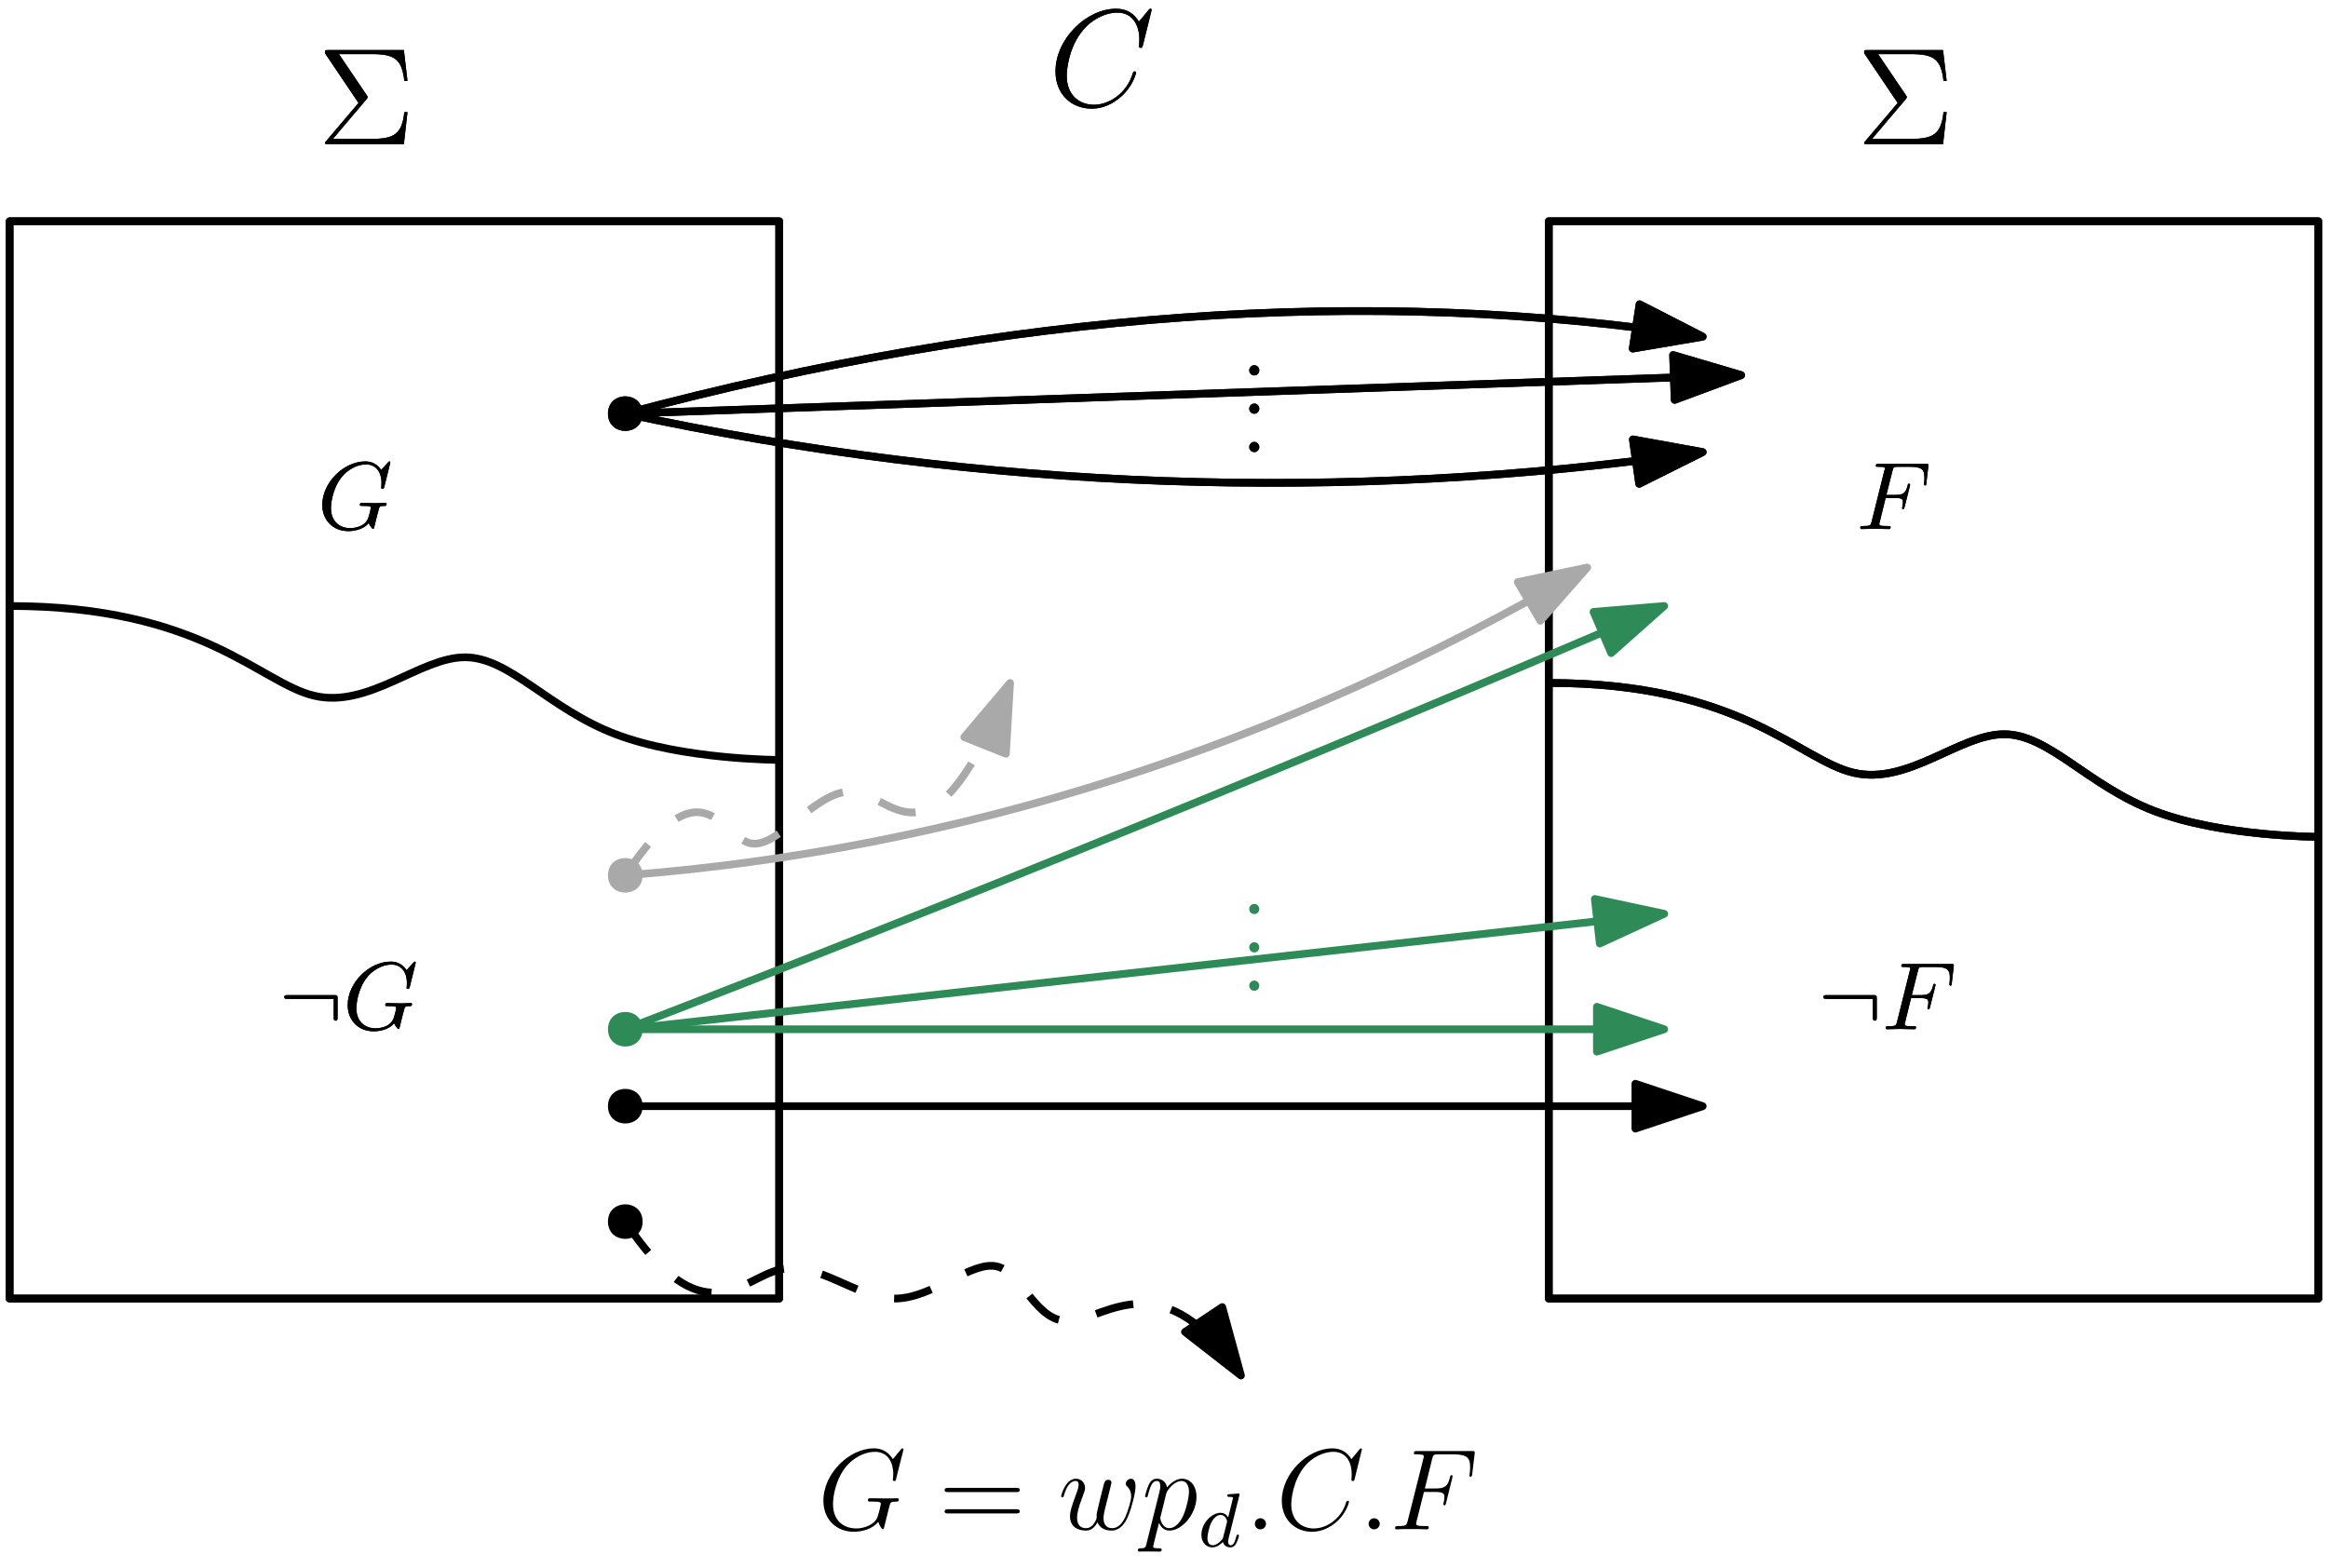
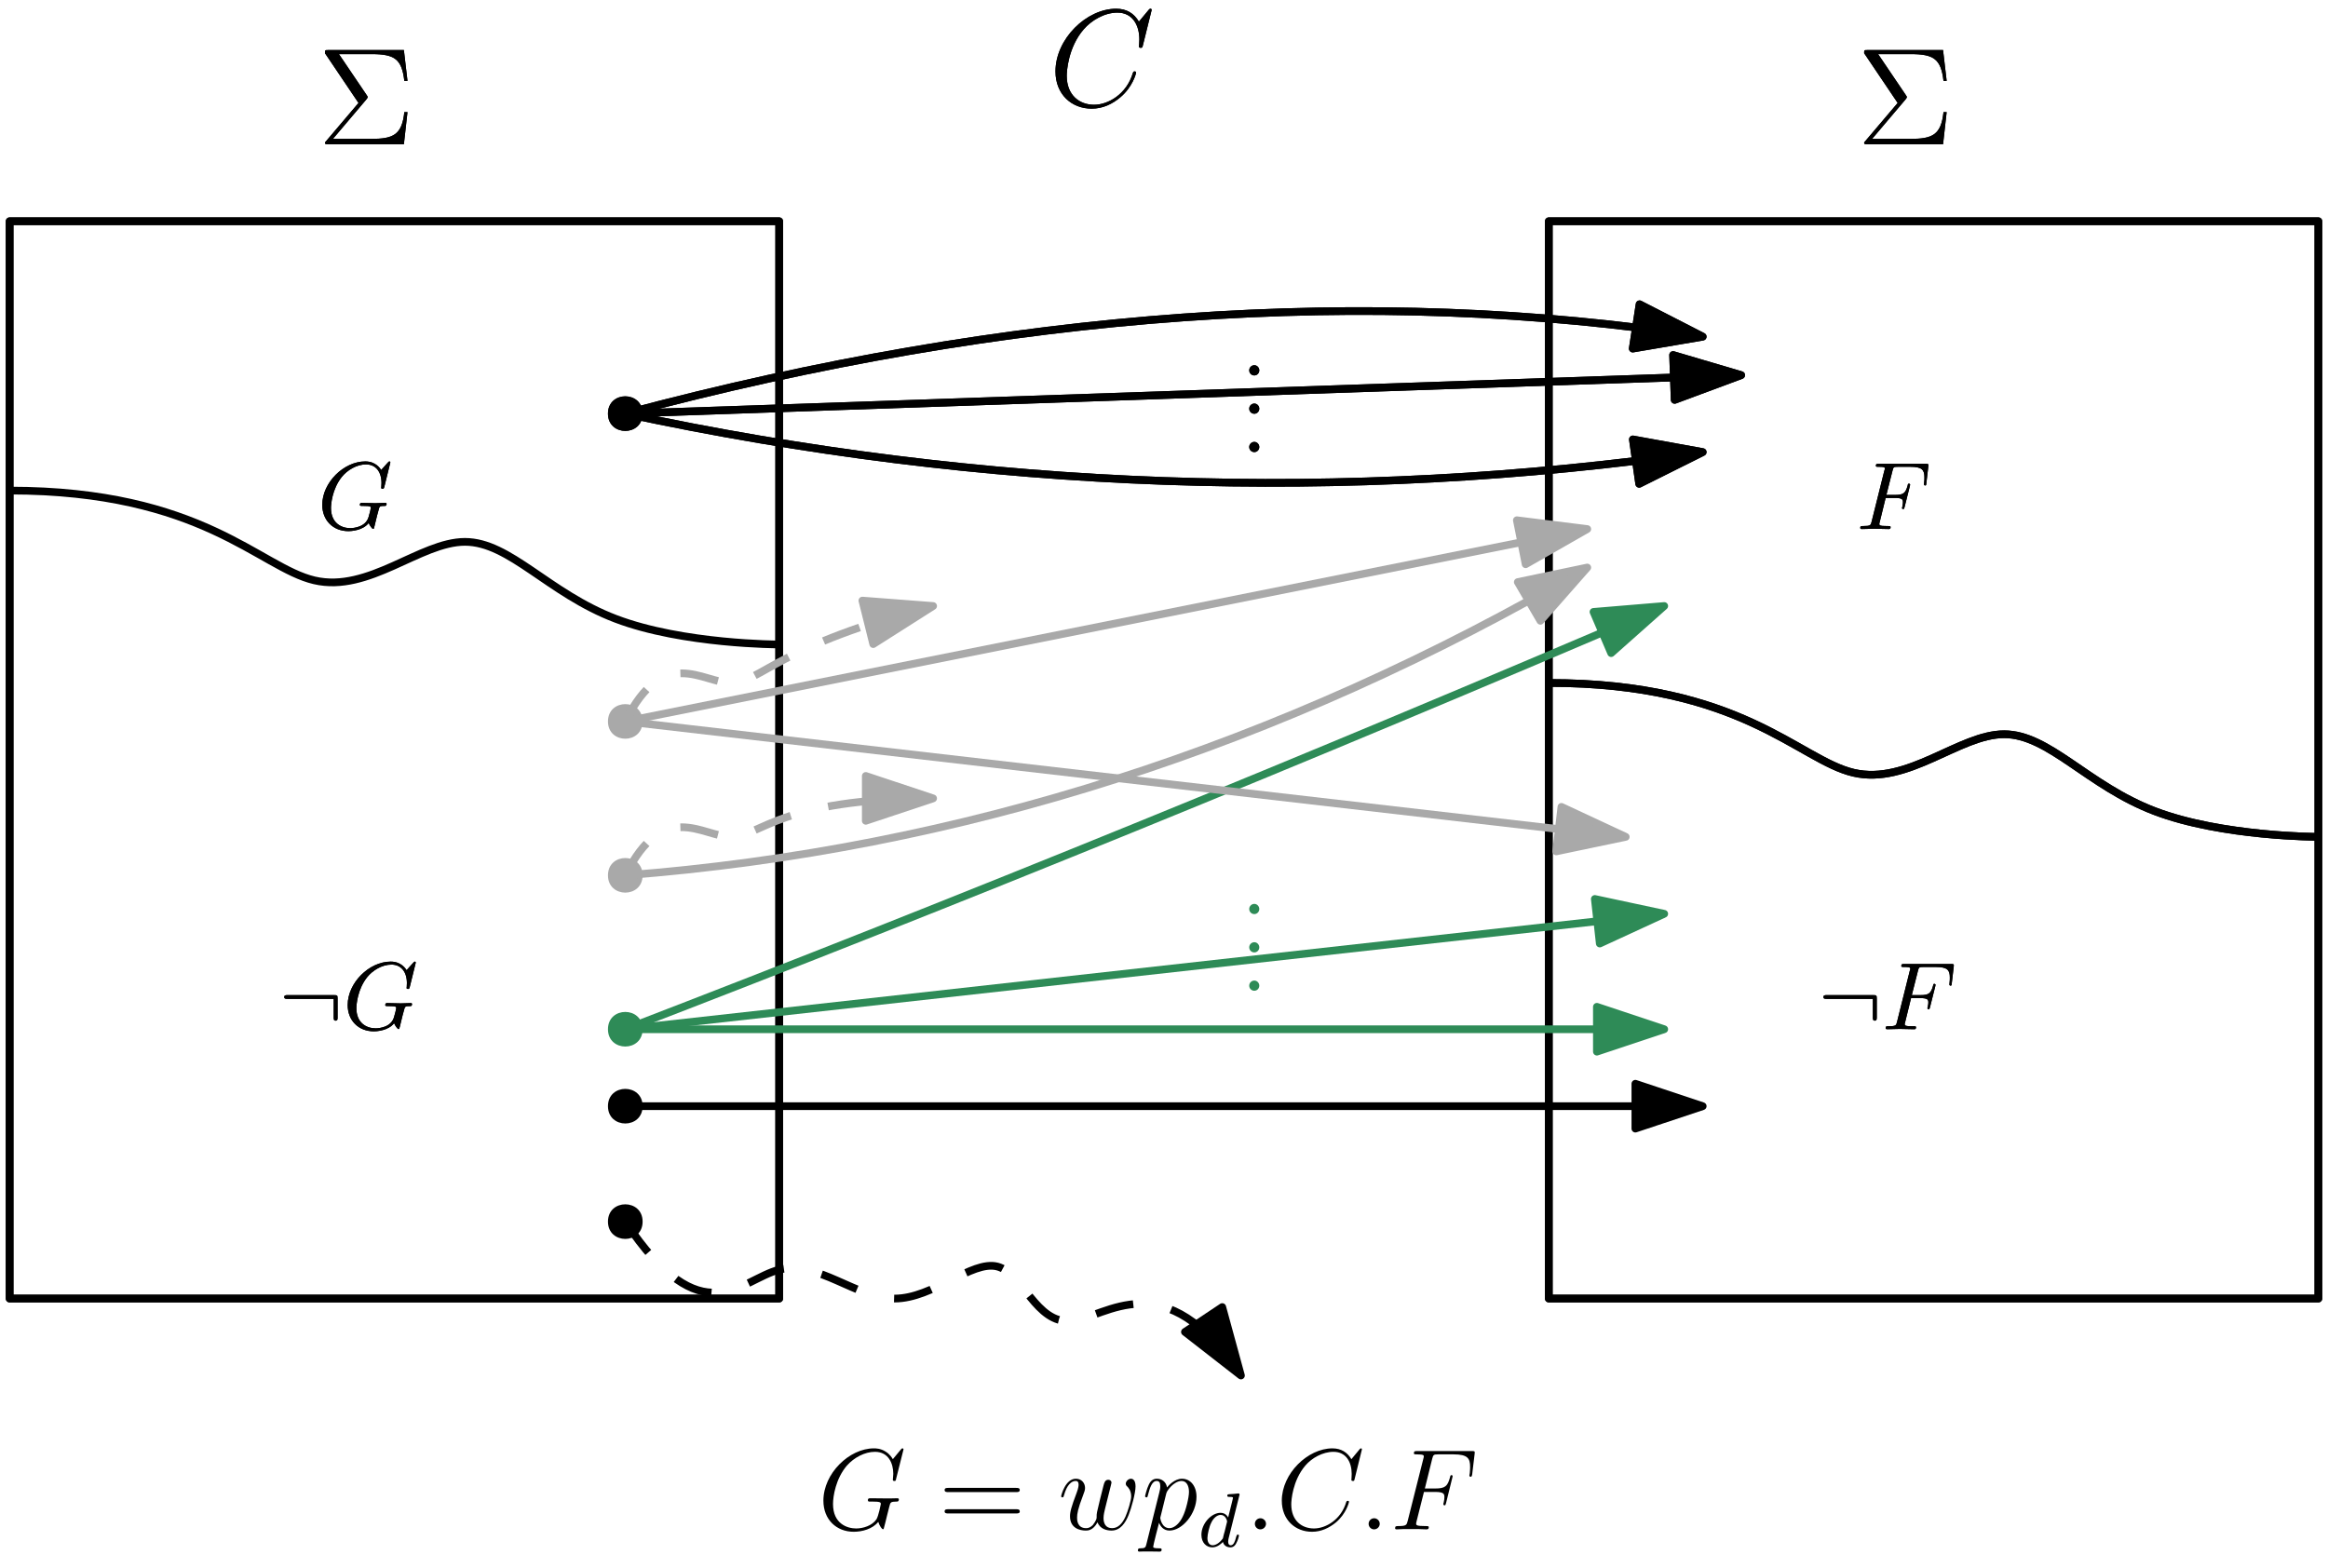
<svg xmlns="http://www.w3.org/2000/svg" xmlns:xlink="http://www.w3.org/1999/xlink" width="242pt" height="163pt" viewBox="0 0 242 163" version="1.1">
  <defs>
    <g>
      <symbol overflow="visible" id="glyph0-0">
        <path style="stroke:none;" d="" />
      </symbol>
      <symbol overflow="visible" id="glyph0-1">
        <path style="stroke:none;" d="M 5.078 -4.656 C 5.188 -4.812 5.219 -4.828 5.219 -4.906 C 5.219 -4.938 5.219 -4.969 5.141 -5.078 L 2.234 -9.375 L 5.625 -9.375 C 8.031 -9.375 8.766 -8.859 9.031 -6.594 L 9.359 -6.594 L 8.984 -9.797 L 1.141 -9.797 C 0.781 -9.797 0.781 -9.797 0.781 -9.469 L 4.266 -4.297 L 0.938 -0.375 C 0.812 -0.25 0.781 -0.203 0.781 -0.141 C 0.781 0 0.906 0 1.141 0 L 8.984 0 L 9.359 -3.344 L 9.031 -3.344 C 8.781 -0.969 7.875 -0.562 5.578 -0.562 L 1.609 -0.562 Z M 5.078 -4.656 " />
      </symbol>
      <symbol overflow="visible" id="glyph1-0">
        <path style="stroke:none;" d="" />
      </symbol>
      <symbol overflow="visible" id="glyph1-1">
        <path style="stroke:none;" d="M 7.578 -6.922 C 7.578 -6.953 7.562 -7.031 7.469 -7.031 C 7.438 -7.031 7.422 -7.016 7.312 -6.906 L 6.625 -6.141 C 6.531 -6.281 6.078 -7.031 4.969 -7.031 C 2.734 -7.031 0.5 -4.828 0.5 -2.516 C 0.5 -0.922 1.609 0.219 3.219 0.219 C 3.656 0.219 4.109 0.125 4.469 -0.016 C 4.969 -0.219 5.156 -0.422 5.328 -0.625 C 5.422 -0.375 5.688 -0.016 5.781 -0.016 C 5.828 -0.016 5.859 -0.047 5.859 -0.047 C 5.875 -0.062 5.969 -0.453 6.016 -0.656 L 6.203 -1.422 C 6.25 -1.594 6.297 -1.766 6.344 -1.938 C 6.453 -2.375 6.453 -2.406 7.031 -2.406 C 7.078 -2.406 7.188 -2.422 7.188 -2.609 C 7.188 -2.688 7.141 -2.719 7.062 -2.719 C 6.828 -2.719 6.234 -2.688 6.016 -2.688 C 5.703 -2.688 4.922 -2.719 4.609 -2.719 C 4.531 -2.719 4.406 -2.719 4.406 -2.516 C 4.406 -2.406 4.484 -2.406 4.703 -2.406 C 4.719 -2.406 5 -2.406 5.234 -2.391 C 5.5 -2.359 5.547 -2.328 5.547 -2.203 C 5.547 -2.109 5.438 -1.672 5.328 -1.297 C 5.047 -0.203 3.766 -0.094 3.406 -0.094 C 2.453 -0.094 1.406 -0.656 1.406 -2.188 C 1.406 -2.5 1.5 -4.141 2.547 -5.438 C 3.094 -6.109 4.062 -6.719 5.047 -6.719 C 6.062 -6.719 6.656 -5.953 6.656 -4.797 C 6.656 -4.391 6.625 -4.391 6.625 -4.281 C 6.625 -4.188 6.734 -4.188 6.766 -4.188 C 6.891 -4.188 6.891 -4.203 6.953 -4.391 Z M 7.578 -6.922 " />
      </symbol>
      <symbol overflow="visible" id="glyph1-2">
        <path style="stroke:none;" d="M 3.016 -3.234 L 3.984 -3.234 C 4.734 -3.234 4.812 -3.078 4.812 -2.797 C 4.812 -2.719 4.812 -2.609 4.75 -2.297 C 4.719 -2.25 4.719 -2.219 4.719 -2.188 C 4.719 -2.109 4.781 -2.078 4.828 -2.078 C 4.938 -2.078 4.938 -2.109 4.984 -2.281 L 5.531 -4.453 C 5.562 -4.562 5.562 -4.578 5.562 -4.609 C 5.562 -4.625 5.547 -4.719 5.438 -4.719 C 5.344 -4.719 5.328 -4.672 5.297 -4.5 C 5.078 -3.734 4.859 -3.547 4 -3.547 L 3.094 -3.547 L 3.734 -6.078 C 3.828 -6.438 3.844 -6.469 4.281 -6.469 L 5.594 -6.469 C 6.812 -6.469 7.047 -6.141 7.047 -5.375 C 7.047 -5.141 7.047 -5.109 7.016 -4.828 C 7 -4.703 7 -4.688 7 -4.656 C 7 -4.609 7.031 -4.531 7.125 -4.531 C 7.234 -4.531 7.234 -4.594 7.25 -4.781 L 7.453 -6.516 C 7.484 -6.781 7.438 -6.781 7.188 -6.781 L 2.297 -6.781 C 2.109 -6.781 2 -6.781 2 -6.578 C 2 -6.469 2.094 -6.469 2.281 -6.469 C 2.656 -6.469 2.938 -6.469 2.938 -6.297 C 2.938 -6.25 2.938 -6.234 2.875 -6.047 L 1.562 -0.781 C 1.469 -0.391 1.453 -0.312 0.656 -0.312 C 0.484 -0.312 0.375 -0.312 0.375 -0.125 C 0.375 0 0.5 0 0.531 0 C 0.812 0 1.562 -0.031 1.844 -0.031 C 2.172 -0.031 3 0 3.328 0 C 3.422 0 3.531 0 3.531 -0.188 C 3.531 -0.266 3.484 -0.297 3.484 -0.297 C 3.453 -0.312 3.422 -0.312 3.203 -0.312 C 2.984 -0.312 2.938 -0.312 2.688 -0.328 C 2.391 -0.359 2.359 -0.406 2.359 -0.531 C 2.359 -0.547 2.359 -0.609 2.406 -0.75 Z M 3.016 -3.234 " />
      </symbol>
      <symbol overflow="visible" id="glyph2-0">
        <path style="stroke:none;" d="" />
      </symbol>
      <symbol overflow="visible" id="glyph2-1">
        <path style="stroke:none;" d="M 6.094 -3.188 C 6.094 -3.516 6.062 -3.547 5.734 -3.547 L 0.891 -3.547 C 0.734 -3.547 0.547 -3.547 0.547 -3.344 C 0.547 -3.156 0.734 -3.156 0.891 -3.156 L 5.688 -3.156 L 5.688 -1.25 C 5.688 -1.062 5.688 -0.891 5.891 -0.891 C 6.094 -0.891 6.094 -1.062 6.094 -1.25 Z M 6.094 -3.188 " />
      </symbol>
      <symbol overflow="visible" id="glyph3-0">
        <path style="stroke:none;" d="" />
      </symbol>
      <symbol overflow="visible" id="glyph3-1">
        <path style="stroke:none;" d="M 7.578 -6.922 C 7.578 -6.953 7.562 -7.031 7.469 -7.031 C 7.438 -7.031 7.422 -7.016 7.312 -6.906 L 6.625 -6.141 C 6.531 -6.281 6.078 -7.031 4.969 -7.031 C 2.734 -7.031 0.5 -4.828 0.5 -2.516 C 0.5 -0.922 1.609 0.219 3.219 0.219 C 3.656 0.219 4.109 0.125 4.469 -0.016 C 4.969 -0.219 5.156 -0.422 5.328 -0.625 C 5.422 -0.375 5.688 -0.016 5.781 -0.016 C 5.828 -0.016 5.859 -0.047 5.859 -0.047 C 5.875 -0.062 5.969 -0.453 6.016 -0.656 L 6.203 -1.422 C 6.25 -1.594 6.297 -1.766 6.344 -1.938 C 6.453 -2.375 6.453 -2.406 7.031 -2.406 C 7.078 -2.406 7.188 -2.422 7.188 -2.609 C 7.188 -2.688 7.141 -2.719 7.062 -2.719 C 6.828 -2.719 6.234 -2.688 6.016 -2.688 C 5.703 -2.688 4.922 -2.719 4.609 -2.719 C 4.531 -2.719 4.406 -2.719 4.406 -2.516 C 4.406 -2.406 4.484 -2.406 4.703 -2.406 C 4.719 -2.406 5 -2.406 5.234 -2.391 C 5.5 -2.359 5.547 -2.328 5.547 -2.203 C 5.547 -2.109 5.438 -1.672 5.328 -1.297 C 5.047 -0.203 3.766 -0.094 3.406 -0.094 C 2.453 -0.094 1.406 -0.656 1.406 -2.188 C 1.406 -2.5 1.5 -4.141 2.547 -5.438 C 3.094 -6.109 4.062 -6.719 5.047 -6.719 C 6.062 -6.719 6.656 -5.953 6.656 -4.797 C 6.656 -4.391 6.625 -4.391 6.625 -4.281 C 6.625 -4.188 6.734 -4.188 6.766 -4.188 C 6.891 -4.188 6.891 -4.203 6.953 -4.391 Z M 7.578 -6.922 " />
      </symbol>
      <symbol overflow="visible" id="glyph3-2">
        <path style="stroke:none;" d="M 3.016 -3.234 L 3.984 -3.234 C 4.734 -3.234 4.812 -3.078 4.812 -2.797 C 4.812 -2.719 4.812 -2.609 4.75 -2.297 C 4.719 -2.25 4.719 -2.219 4.719 -2.188 C 4.719 -2.109 4.781 -2.078 4.828 -2.078 C 4.938 -2.078 4.938 -2.109 4.984 -2.281 L 5.531 -4.453 C 5.562 -4.562 5.562 -4.578 5.562 -4.609 C 5.562 -4.625 5.547 -4.719 5.438 -4.719 C 5.344 -4.719 5.328 -4.672 5.297 -4.5 C 5.078 -3.734 4.859 -3.547 4 -3.547 L 3.094 -3.547 L 3.734 -6.078 C 3.828 -6.438 3.844 -6.469 4.281 -6.469 L 5.594 -6.469 C 6.812 -6.469 7.047 -6.141 7.047 -5.375 C 7.047 -5.141 7.047 -5.109 7.016 -4.828 C 7 -4.703 7 -4.688 7 -4.656 C 7 -4.609 7.031 -4.531 7.125 -4.531 C 7.234 -4.531 7.234 -4.594 7.25 -4.781 L 7.453 -6.516 C 7.484 -6.781 7.438 -6.781 7.188 -6.781 L 2.297 -6.781 C 2.109 -6.781 2 -6.781 2 -6.578 C 2 -6.469 2.094 -6.469 2.281 -6.469 C 2.656 -6.469 2.938 -6.469 2.938 -6.297 C 2.938 -6.25 2.938 -6.234 2.875 -6.047 L 1.562 -0.781 C 1.469 -0.391 1.453 -0.312 0.656 -0.312 C 0.484 -0.312 0.375 -0.312 0.375 -0.125 C 0.375 0 0.5 0 0.531 0 C 0.812 0 1.562 -0.031 1.844 -0.031 C 2.172 -0.031 3 0 3.328 0 C 3.422 0 3.531 0 3.531 -0.188 C 3.531 -0.266 3.484 -0.297 3.484 -0.297 C 3.453 -0.312 3.422 -0.312 3.203 -0.312 C 2.984 -0.312 2.938 -0.312 2.688 -0.328 C 2.391 -0.359 2.359 -0.406 2.359 -0.531 C 2.359 -0.547 2.359 -0.609 2.406 -0.75 Z M 3.016 -3.234 " />
      </symbol>
      <symbol overflow="visible" id="glyph4-0">
        <path style="stroke:none;" d="" />
      </symbol>
      <symbol overflow="visible" id="glyph4-1">
        <path style="stroke:none;" d="M 10.719 -9.969 C 10.719 -10.094 10.609 -10.094 10.578 -10.094 C 10.562 -10.094 10.5 -10.094 10.391 -9.953 L 9.391 -8.75 C 8.891 -9.609 8.109 -10.094 7.031 -10.094 C 3.938 -10.094 0.719 -6.953 0.719 -3.578 C 0.719 -1.188 2.391 0.297 4.484 0.297 C 5.641 0.297 6.641 -0.188 7.469 -0.891 C 8.719 -1.938 9.094 -3.328 9.094 -3.438 C 9.094 -3.578 8.984 -3.578 8.938 -3.578 C 8.812 -3.578 8.797 -3.484 8.766 -3.422 C 8.109 -1.188 6.172 -0.109 4.734 -0.109 C 3.219 -0.109 1.891 -1.094 1.891 -3.125 C 1.891 -3.578 2.031 -6.078 3.656 -7.953 C 4.453 -8.875 5.797 -9.688 7.156 -9.688 C 8.734 -9.688 9.438 -8.375 9.438 -6.906 C 9.438 -6.547 9.391 -6.219 9.391 -6.172 C 9.391 -6.031 9.531 -6.031 9.578 -6.031 C 9.734 -6.031 9.75 -6.047 9.812 -6.312 Z M 10.719 -9.969 " />
      </symbol>
      <symbol overflow="visible" id="glyph5-0">
        <path style="stroke:none;" d="" />
      </symbol>
      <symbol overflow="visible" id="glyph5-1">
        <path style="stroke:none;" d="M 1.906 -0.531 C 1.906 -0.812 1.672 -1.062 1.391 -1.062 C 1.094 -1.062 0.859 -0.812 0.859 -0.531 C 0.859 -0.234 1.094 0 1.391 0 C 1.672 0 1.906 -0.234 1.906 -0.531 Z M 1.906 -0.531 " />
      </symbol>
      <symbol overflow="visible" id="glyph6-0">
        <path style="stroke:none;" d="" />
      </symbol>
      <symbol overflow="visible" id="glyph6-1">
        <path style="stroke:none;" d="M 1.906 -0.531 C 1.906 -0.812 1.672 -1.062 1.391 -1.062 C 1.094 -1.062 0.859 -0.812 0.859 -0.531 C 0.859 -0.234 1.094 0 1.391 0 C 1.672 0 1.906 -0.234 1.906 -0.531 Z M 1.906 -0.531 " />
      </symbol>
      <symbol overflow="visible" id="glyph7-0">
        <path style="stroke:none;" d="" />
      </symbol>
      <symbol overflow="visible" id="glyph7-1">
        <path style="stroke:none;" d="M 1.906 -0.531 C 1.906 -0.812 1.672 -1.062 1.391 -1.062 C 1.094 -1.062 0.859 -0.812 0.859 -0.531 C 0.859 -0.234 1.094 0 1.391 0 C 1.672 0 1.906 -0.234 1.906 -0.531 Z M 1.906 -0.531 " />
      </symbol>
      <symbol overflow="visible" id="glyph8-0">
        <path style="stroke:none;" d="" />
      </symbol>
      <symbol overflow="visible" id="glyph8-1">
        <path style="stroke:none;" d="M 8.922 -8.312 C 8.922 -8.422 8.828 -8.422 8.812 -8.422 C 8.781 -8.422 8.734 -8.422 8.641 -8.297 L 7.812 -7.297 C 7.75 -7.406 7.516 -7.812 7.047 -8.094 C 6.531 -8.422 6.031 -8.422 5.844 -8.422 C 3.281 -8.422 0.594 -5.812 0.594 -2.984 C 0.594 -1.016 1.953 0.25 3.75 0.25 C 4.609 0.25 5.703 -0.031 6.297 -0.781 C 6.438 -0.328 6.688 -0.016 6.781 -0.016 C 6.844 -0.016 6.844 -0.047 6.859 -0.047 C 6.875 -0.078 6.969 -0.484 7.031 -0.703 L 7.219 -1.469 C 7.312 -1.859 7.359 -2.031 7.453 -2.391 C 7.562 -2.844 7.594 -2.875 8.25 -2.891 C 8.297 -2.891 8.438 -2.891 8.438 -3.125 C 8.438 -3.234 8.312 -3.234 8.281 -3.234 C 8.078 -3.234 7.859 -3.219 7.641 -3.219 L 7 -3.219 C 6.484 -3.219 5.969 -3.234 5.469 -3.234 C 5.359 -3.234 5.219 -3.234 5.219 -3.031 C 5.219 -2.906 5.312 -2.906 5.312 -2.891 L 5.625 -2.891 C 6.562 -2.891 6.562 -2.797 6.562 -2.625 C 6.562 -2.609 6.328 -1.406 6.109 -1.047 C 5.656 -0.375 4.703 -0.094 4 -0.094 C 3.078 -0.094 1.594 -0.578 1.594 -2.641 C 1.594 -3.438 1.875 -5.266 3.031 -6.625 C 3.797 -7.484 4.906 -8.062 5.953 -8.062 C 7.359 -8.062 7.859 -6.859 7.859 -5.766 C 7.859 -5.562 7.812 -5.312 7.812 -5.141 C 7.812 -5.031 7.938 -5.031 7.969 -5.031 C 8.109 -5.031 8.109 -5.047 8.156 -5.266 Z M 8.922 -8.312 " />
      </symbol>
      <symbol overflow="visible" id="glyph9-0">
        <path style="stroke:none;" d="" />
      </symbol>
      <symbol overflow="visible" id="glyph9-1">
        <path style="stroke:none;" d="M 8.062 -3.875 C 8.234 -3.875 8.453 -3.875 8.453 -4.094 C 8.453 -4.312 8.25 -4.312 8.062 -4.312 L 1.031 -4.312 C 0.859 -4.312 0.641 -4.312 0.641 -4.094 C 0.641 -3.875 0.844 -3.875 1.031 -3.875 Z M 8.062 -1.656 C 8.234 -1.656 8.453 -1.656 8.453 -1.859 C 8.453 -2.094 8.25 -2.094 8.062 -2.094 L 1.031 -2.094 C 0.859 -2.094 0.641 -2.094 0.641 -1.875 C 0.641 -1.656 0.844 -1.656 1.031 -1.656 Z M 8.062 -1.656 " />
      </symbol>
      <symbol overflow="visible" id="glyph10-0">
        <path style="stroke:none;" d="" />
      </symbol>
      <symbol overflow="visible" id="glyph10-1">
        <path style="stroke:none;" d="M 4.109 -0.734 C 4.375 -0.016 5.109 0.125 5.562 0.125 C 6.484 0.125 7.016 -0.672 7.344 -1.5 C 7.625 -2.188 8.062 -3.766 8.062 -4.469 C 8.062 -5.203 7.703 -5.266 7.594 -5.266 C 7.297 -5.266 7.047 -4.984 7.047 -4.75 C 7.047 -4.609 7.125 -4.516 7.188 -4.469 C 7.297 -4.359 7.609 -4.047 7.609 -3.422 C 7.609 -3.016 7.266 -1.891 7.016 -1.328 C 6.688 -0.594 6.234 -0.125 5.625 -0.125 C 4.953 -0.125 4.734 -0.625 4.734 -1.172 C 4.734 -1.516 4.844 -1.938 4.891 -2.141 L 5.391 -4.141 C 5.453 -4.391 5.562 -4.812 5.562 -4.859 C 5.562 -5.031 5.422 -5.156 5.234 -5.156 C 4.891 -5.156 4.812 -4.859 4.734 -4.562 C 4.609 -4.094 4.109 -2.078 4.062 -1.812 C 4.016 -1.609 4.016 -1.484 4.016 -1.219 C 4.016 -0.938 3.641 -0.484 3.625 -0.453 C 3.484 -0.328 3.297 -0.125 2.922 -0.125 C 1.984 -0.125 1.984 -1.016 1.984 -1.219 C 1.984 -1.609 2.062 -2.125 2.609 -3.547 C 2.75 -3.922 2.812 -4.078 2.812 -4.312 C 2.812 -4.812 2.453 -5.266 1.859 -5.266 C 0.766 -5.266 0.328 -3.531 0.328 -3.438 C 0.328 -3.391 0.375 -3.328 0.453 -3.328 C 0.562 -3.328 0.578 -3.375 0.625 -3.547 C 0.922 -4.609 1.391 -5.031 1.828 -5.031 C 1.953 -5.031 2.141 -5.016 2.141 -4.641 C 2.141 -4.578 2.141 -4.328 1.938 -3.797 C 1.375 -2.312 1.25 -1.812 1.25 -1.359 C 1.25 -0.109 2.281 0.125 2.891 0.125 C 3.094 0.125 3.641 0.125 4.109 -0.734 Z M 4.109 -0.734 " />
      </symbol>
      <symbol overflow="visible" id="glyph10-2">
        <path style="stroke:none;" d="M 0.516 1.516 C 0.438 1.875 0.375 1.969 -0.109 1.969 C -0.25 1.969 -0.375 1.969 -0.375 2.203 C -0.375 2.219 -0.359 2.312 -0.234 2.312 C -0.078 2.312 0.094 2.297 0.25 2.297 L 0.766 2.297 C 1.016 2.297 1.625 2.312 1.875 2.312 C 1.953 2.312 2.094 2.312 2.094 2.109 C 2.094 1.969 2.016 1.969 1.812 1.969 C 1.25 1.969 1.219 1.891 1.219 1.797 C 1.219 1.656 1.75 -0.406 1.828 -0.688 C 1.953 -0.344 2.281 0.125 2.906 0.125 C 4.25 0.125 5.719 -1.641 5.719 -3.391 C 5.719 -4.5 5.094 -5.266 4.203 -5.266 C 3.438 -5.266 2.781 -4.531 2.656 -4.359 C 2.562 -4.953 2.094 -5.266 1.609 -5.266 C 1.266 -5.266 0.984 -5.109 0.766 -4.656 C 0.547 -4.219 0.375 -3.484 0.375 -3.438 C 0.375 -3.391 0.438 -3.328 0.516 -3.328 C 0.609 -3.328 0.625 -3.344 0.688 -3.625 C 0.875 -4.328 1.094 -5.031 1.578 -5.031 C 1.859 -5.031 1.953 -4.844 1.953 -4.484 C 1.953 -4.203 1.906 -4.078 1.859 -3.859 Z M 2.578 -3.734 C 2.672 -4.062 3 -4.406 3.188 -4.578 C 3.328 -4.703 3.719 -5.031 4.172 -5.031 C 4.703 -5.031 4.938 -4.5 4.938 -3.891 C 4.938 -3.312 4.609 -1.953 4.297 -1.344 C 4 -0.688 3.453 -0.125 2.906 -0.125 C 2.094 -0.125 1.953 -1.141 1.953 -1.188 C 1.953 -1.234 1.984 -1.328 2 -1.391 Z M 2.578 -3.734 " />
      </symbol>
      <symbol overflow="visible" id="glyph11-0">
        <path style="stroke:none;" d="" />
      </symbol>
      <symbol overflow="visible" id="glyph11-1">
        <path style="stroke:none;" d="M 4.281 -5.297 C 4.297 -5.312 4.312 -5.406 4.312 -5.422 C 4.312 -5.453 4.281 -5.531 4.188 -5.531 C 4.156 -5.531 3.906 -5.5 3.734 -5.484 L 3.281 -5.453 C 3.109 -5.438 3.031 -5.438 3.031 -5.297 C 3.031 -5.172 3.141 -5.172 3.234 -5.172 C 3.625 -5.172 3.625 -5.125 3.625 -5.062 C 3.625 -5.016 3.547 -4.75 3.516 -4.594 L 3.125 -3.031 C 3.047 -3.172 2.828 -3.516 2.328 -3.516 C 1.391 -3.516 0.344 -2.406 0.344 -1.234 C 0.344 -0.391 0.875 0.078 1.484 0.078 C 2 0.078 2.438 -0.328 2.578 -0.484 C 2.719 0.062 3.266 0.078 3.359 0.078 C 3.734 0.078 3.906 -0.219 3.969 -0.359 C 4.141 -0.641 4.25 -1.109 4.25 -1.141 C 4.25 -1.188 4.219 -1.25 4.125 -1.25 C 4.031 -1.25 4.016 -1.188 3.953 -1 C 3.844 -0.562 3.703 -0.141 3.391 -0.141 C 3.203 -0.141 3.125 -0.297 3.125 -0.516 C 3.125 -0.672 3.156 -0.75 3.172 -0.859 Z M 2.578 -0.859 C 2.188 -0.312 1.766 -0.141 1.516 -0.141 C 1.141 -0.141 0.969 -0.484 0.969 -0.891 C 0.969 -1.266 1.172 -2.125 1.359 -2.469 C 1.578 -2.953 1.969 -3.297 2.344 -3.297 C 2.859 -3.297 3.016 -2.703 3.016 -2.609 C 3.016 -2.578 2.812 -1.797 2.766 -1.594 C 2.656 -1.219 2.656 -1.203 2.578 -0.859 Z M 2.578 -0.859 " />
      </symbol>
      <symbol overflow="visible" id="glyph12-0">
        <path style="stroke:none;" d="" />
      </symbol>
      <symbol overflow="visible" id="glyph12-1">
        <path style="stroke:none;" d="M 2.203 -0.578 C 2.203 -0.922 1.906 -1.156 1.625 -1.156 C 1.281 -1.156 1.047 -0.875 1.047 -0.578 C 1.047 -0.234 1.328 0 1.609 0 C 1.953 0 2.203 -0.281 2.203 -0.578 Z M 2.203 -0.578 " />
      </symbol>
      <symbol overflow="visible" id="glyph12-2">
        <path style="stroke:none;" d="M 8.922 -8.312 C 8.922 -8.422 8.844 -8.422 8.828 -8.422 C 8.797 -8.422 8.75 -8.422 8.656 -8.297 L 7.828 -7.297 C 7.406 -8.016 6.75 -8.422 5.859 -8.422 C 3.281 -8.422 0.594 -5.797 0.594 -2.984 C 0.594 -0.984 2 0.25 3.734 0.25 C 4.703 0.25 5.531 -0.156 6.234 -0.734 C 7.266 -1.609 7.578 -2.766 7.578 -2.875 C 7.578 -2.969 7.484 -2.969 7.453 -2.969 C 7.344 -2.969 7.328 -2.906 7.297 -2.859 C 6.75 -0.984 5.141 -0.094 3.938 -0.094 C 2.672 -0.094 1.578 -0.906 1.578 -2.609 C 1.578 -2.984 1.703 -5.062 3.047 -6.641 C 3.703 -7.406 4.828 -8.062 5.969 -8.062 C 7.281 -8.062 7.859 -6.984 7.859 -5.766 C 7.859 -5.453 7.828 -5.188 7.828 -5.141 C 7.828 -5.031 7.953 -5.031 7.984 -5.031 C 8.109 -5.031 8.125 -5.047 8.172 -5.266 Z M 8.922 -8.312 " />
      </symbol>
      <symbol overflow="visible" id="glyph12-3">
        <path style="stroke:none;" d="M 3.547 -3.891 L 4.703 -3.891 C 5.609 -3.891 5.672 -3.688 5.672 -3.344 C 5.672 -3.188 5.656 -3.031 5.594 -2.766 C 5.562 -2.719 5.562 -2.656 5.562 -2.625 C 5.562 -2.547 5.609 -2.5 5.688 -2.5 C 5.781 -2.5 5.797 -2.547 5.844 -2.734 L 6.531 -5.516 C 6.531 -5.562 6.5 -5.641 6.422 -5.641 C 6.312 -5.641 6.297 -5.594 6.25 -5.391 C 6 -4.5 5.766 -4.25 4.719 -4.25 L 3.641 -4.25 L 4.406 -7.344 C 4.516 -7.75 4.547 -7.797 5.031 -7.797 L 6.641 -7.797 C 8.125 -7.797 8.344 -7.344 8.344 -6.5 C 8.344 -6.438 8.344 -6.172 8.312 -5.859 C 8.297 -5.812 8.266 -5.656 8.266 -5.609 C 8.266 -5.516 8.328 -5.469 8.406 -5.469 C 8.484 -5.469 8.531 -5.516 8.562 -5.734 L 8.812 -7.828 C 8.812 -7.859 8.828 -7.984 8.828 -8.016 C 8.828 -8.141 8.719 -8.141 8.516 -8.141 L 2.844 -8.141 C 2.625 -8.141 2.5 -8.141 2.5 -7.922 C 2.5 -7.797 2.578 -7.797 2.781 -7.797 C 3.531 -7.797 3.531 -7.703 3.531 -7.578 C 3.531 -7.516 3.516 -7.469 3.484 -7.344 L 1.859 -0.891 C 1.75 -0.469 1.734 -0.344 0.891 -0.344 C 0.672 -0.344 0.547 -0.344 0.547 -0.125 C 0.547 0 0.656 0 0.734 0 C 0.953 0 1.188 -0.031 1.422 -0.031 L 2.969 -0.031 C 3.234 -0.031 3.531 0 3.797 0 C 3.891 0 4.047 0 4.047 -0.219 C 4.047 -0.344 3.969 -0.344 3.703 -0.344 C 2.766 -0.344 2.734 -0.438 2.734 -0.609 C 2.734 -0.672 2.766 -0.766 2.781 -0.844 Z M 3.547 -3.891 " />
      </symbol>
    </g>
  </defs>
-   <g id="surface155509">
+   <g id="surface77963">
    <path style="fill:none;stroke-width:0.8;stroke-linecap:butt;stroke-linejoin:round;stroke:rgb(0%,0%,0%);stroke-opacity:1;stroke-miterlimit:10;" d="M 336 752 L 336 640 L 416 640 L 416 752 Z M 336 752 " transform="matrix(1,0,0,-1,-335,775)" />
    <g style="fill:rgb(0%,0%,0%);fill-opacity:1;">
      <use xlink:href="#glyph0-1" x="33" y="15" />
    </g>
    <g style="fill:rgb(0%,0%,0%);fill-opacity:1;">
      <use xlink:href="#glyph1-1" x="33" y="55" />
    </g>
    <g style="fill:rgb(0%,0%,0%);fill-opacity:1;">
      <use xlink:href="#glyph2-1" x="29" y="107" />
    </g>
    <g style="fill:rgb(0%,0%,0%);fill-opacity:1;">
      <use xlink:href="#glyph3-1" x="35.642" y="107" />
    </g>
    <path style="fill:none;stroke-width:0.8;stroke-linecap:butt;stroke-linejoin:round;stroke:rgb(0%,0%,0%);stroke-opacity:1;stroke-miterlimit:10;" d="M 496 752 L 496 640 L 576 640 L 576 752 Z M 496 752 " transform="matrix(1,0,0,-1,-335,775)" />
    <g style="fill:rgb(0%,0%,0%);fill-opacity:1;">
      <use xlink:href="#glyph0-1" x="193" y="15" />
    </g>
    <path style="fill:none;stroke-width:0.8;stroke-linecap:butt;stroke-linejoin:round;stroke:rgb(0%,0%,0%);stroke-opacity:1;stroke-miterlimit:10;" d="M 496 704 C 516 704 522 696 527.668 694.668 C 533.332 693.332 538.668 698.668 543.332 698.668 C 548 698.668 552 693.332 559 690.668 C 566 688 576 688 576 688 " transform="matrix(1,0,0,-1,-335,775)" />
    <g style="fill:rgb(0%,0%,0%);fill-opacity:1;">
      <use xlink:href="#glyph1-2" x="193" y="55" />
    </g>
    <g style="fill:rgb(0%,0%,0%);fill-opacity:1;">
      <use xlink:href="#glyph2-1" x="189" y="107" />
    </g>
    <g style="fill:rgb(0%,0%,0%);fill-opacity:1;">
      <use xlink:href="#glyph3-2" x="195.642" y="107" />
    </g>
    <path style="fill:none;stroke-width:0.8;stroke-linecap:butt;stroke-linejoin:round;stroke:rgb(0%,0%,0%);stroke-opacity:1;stroke-miterlimit:10;" d="M 400 732 L 516 736 " transform="matrix(1,0,0,-1,-335,775)" />
    <path style="fill-rule:evenodd;fill:rgb(0%,0%,0%);fill-opacity:1;stroke-width:0.8;stroke-linecap:butt;stroke-linejoin:round;stroke:rgb(0%,0%,0%);stroke-opacity:1;stroke-miterlimit:10;" d="M 516 736 L 508.922 738.09 L 509.086 733.43 Z M 516 736 " transform="matrix(1,0,0,-1,-335,775)" />
    <g style="fill:rgb(0%,0%,0%);fill-opacity:1;">
      <use xlink:href="#glyph4-1" x="109" y="11" />
    </g>
    <path style=" stroke:none;fill-rule:evenodd;fill:rgb(0%,0%,0%);fill-opacity:1;" d="M 66.801 43 C 66.801 40.602 63.199 40.602 63.199 43 C 63.199 45.398 66.801 45.398 66.801 43 Z M 66.801 43 " />
    <path style="fill:none;stroke-width:0.8;stroke-linecap:butt;stroke-linejoin:round;stroke:rgb(0%,0%,0%);stroke-opacity:1;stroke-miterlimit:10;" d="M 400 732 C 440 742.668 477.332 745.332 512 740 " transform="matrix(1,0,0,-1,-335,775)" />
    <path style="fill-rule:evenodd;fill:rgb(0%,0%,0%);fill-opacity:1;stroke-width:0.8;stroke-linecap:butt;stroke-linejoin:round;stroke:rgb(0%,0%,0%);stroke-opacity:1;stroke-miterlimit:10;" d="M 512 740 L 505.438 743.367 L 504.727 738.762 Z M 512 740 " transform="matrix(1,0,0,-1,-335,775)" />
    <path style="fill:none;stroke-width:0.8;stroke-linecap:butt;stroke-linejoin:round;stroke:rgb(0%,0%,0%);stroke-opacity:1;stroke-miterlimit:10;" d="M 400 732 C 437.332 724 474.668 722.668 512 728 " transform="matrix(1,0,0,-1,-335,775)" />
    <path style="fill-rule:evenodd;fill:rgb(0%,0%,0%);fill-opacity:1;stroke-width:0.8;stroke-linecap:butt;stroke-linejoin:round;stroke:rgb(0%,0%,0%);stroke-opacity:1;stroke-miterlimit:10;" d="M 512 728 L 504.742 729.316 L 505.398 724.703 Z M 512 728 " transform="matrix(1,0,0,-1,-335,775)" />
    <path style=" stroke:none;fill-rule:evenodd;fill:rgb(18%,54.5%,34.1%);fill-opacity:1;" d="M 66.801 107 C 66.801 104.602 63.199 104.602 63.199 107 C 63.199 109.398 66.801 109.398 66.801 107 Z M 66.801 107 " />
    <g style="fill:rgb(0%,0%,0%);fill-opacity:1;">
      <use xlink:href="#glyph5-1" x="129" y="39.03" />
    </g>
    <g style="fill:rgb(0%,0%,0%);fill-opacity:1;">
      <use xlink:href="#glyph6-1" x="129" y="43.015" />
    </g>
    <g style="fill:rgb(0%,0%,0%);fill-opacity:1;">
      <use xlink:href="#glyph7-1" x="129" y="47" />
    </g>
    <path style="fill:none;stroke-width:0.8;stroke-linecap:butt;stroke-linejoin:round;stroke:rgb(0%,0%,0%);stroke-opacity:1;stroke-miterlimit:10;" d="M 336 752 L 336 640 L 416 640 L 416 752 Z M 336 752 " transform="matrix(1,0,0,-1,-335,775)" />
    <g style="fill:rgb(0%,0%,0%);fill-opacity:1;">
      <use xlink:href="#glyph0-1" x="33" y="15" />
    </g>
-     <path style="fill:none;stroke-width:0.8;stroke-linecap:butt;stroke-linejoin:round;stroke:rgb(0%,0%,0%);stroke-opacity:1;stroke-miterlimit:10;" d="M 336 712 C 356 712 362 704 367.668 702.668 C 373.332 701.332 378.668 706.668 383.332 706.668 C 388 706.668 392 701.332 399 698.668 C 406 696 416 696 416 696 " transform="matrix(1,0,0,-1,-335,775)" />
+     <path style="fill:none;stroke-width:0.8;stroke-linecap:butt;stroke-linejoin:round;stroke:rgb(0%,0%,0%);stroke-opacity:1;stroke-miterlimit:10;" d="M 336 724 C 356 724 362 716 367.668 714.668 C 373.332 713.332 378.668 718.668 383.332 718.668 C 388 718.668 392 713.332 399 710.668 C 406 708 416 708 416 708 " transform="matrix(1,0,0,-1,-335,775)" />
    <g style="fill:rgb(0%,0%,0%);fill-opacity:1;">
      <use xlink:href="#glyph1-1" x="33" y="55" />
    </g>
    <g style="fill:rgb(0%,0%,0%);fill-opacity:1;">
      <use xlink:href="#glyph2-1" x="29" y="107" />
    </g>
    <g style="fill:rgb(0%,0%,0%);fill-opacity:1;">
      <use xlink:href="#glyph3-1" x="35.642" y="107" />
    </g>
    <path style="fill:none;stroke-width:0.8;stroke-linecap:butt;stroke-linejoin:round;stroke:rgb(0%,0%,0%);stroke-opacity:1;stroke-miterlimit:10;" d="M 496 752 L 496 640 L 576 640 L 576 752 Z M 496 752 " transform="matrix(1,0,0,-1,-335,775)" />
    <g style="fill:rgb(0%,0%,0%);fill-opacity:1;">
      <use xlink:href="#glyph0-1" x="193" y="15" />
    </g>
    <path style="fill:none;stroke-width:0.8;stroke-linecap:butt;stroke-linejoin:round;stroke:rgb(0%,0%,0%);stroke-opacity:1;stroke-miterlimit:10;" d="M 496 704 C 516 704 522 696 527.668 694.668 C 533.332 693.332 538.668 698.668 543.332 698.668 C 548 698.668 552 693.332 559 690.668 C 566 688 576 688 576 688 " transform="matrix(1,0,0,-1,-335,775)" />
    <g style="fill:rgb(0%,0%,0%);fill-opacity:1;">
      <use xlink:href="#glyph1-2" x="193" y="55" />
    </g>
    <g style="fill:rgb(0%,0%,0%);fill-opacity:1;">
      <use xlink:href="#glyph2-1" x="189" y="107" />
    </g>
    <g style="fill:rgb(0%,0%,0%);fill-opacity:1;">
      <use xlink:href="#glyph3-2" x="195.642" y="107" />
    </g>
    <path style="fill:none;stroke-width:0.8;stroke-linecap:butt;stroke-linejoin:round;stroke:rgb(0%,0%,0%);stroke-opacity:1;stroke-miterlimit:10;" d="M 400 732 L 516 736 " transform="matrix(1,0,0,-1,-335,775)" />
    <path style="fill-rule:evenodd;fill:rgb(0%,0%,0%);fill-opacity:1;stroke-width:0.8;stroke-linecap:butt;stroke-linejoin:round;stroke:rgb(0%,0%,0%);stroke-opacity:1;stroke-miterlimit:10;" d="M 516 736 L 508.922 738.09 L 509.086 733.43 Z M 516 736 " transform="matrix(1,0,0,-1,-335,775)" />
    <g style="fill:rgb(0%,0%,0%);fill-opacity:1;">
      <use xlink:href="#glyph4-1" x="109" y="11" />
    </g>
    <path style=" stroke:none;fill-rule:evenodd;fill:rgb(0%,0%,0%);fill-opacity:1;" d="M 66.801 43 C 66.801 40.602 63.199 40.602 63.199 43 C 63.199 45.398 66.801 45.398 66.801 43 Z M 66.801 43 " />
    <path style=" stroke:none;fill-rule:evenodd;fill:rgb(0%,0%,0%);fill-opacity:1;" d="M 66.801 127 C 66.801 124.602 63.199 124.602 63.199 127 C 63.199 129.398 66.801 129.398 66.801 127 Z M 66.801 127 " />
    <path style="fill:none;stroke-width:0.8;stroke-linecap:butt;stroke-linejoin:round;stroke:rgb(0%,0%,0%);stroke-opacity:1;stroke-miterlimit:10;" d="M 400 732 C 440 742.668 477.332 745.332 512 740 " transform="matrix(1,0,0,-1,-335,775)" />
    <path style="fill-rule:evenodd;fill:rgb(0%,0%,0%);fill-opacity:1;stroke-width:0.8;stroke-linecap:butt;stroke-linejoin:round;stroke:rgb(0%,0%,0%);stroke-opacity:1;stroke-miterlimit:10;" d="M 512 740 L 505.438 743.367 L 504.727 738.762 Z M 512 740 " transform="matrix(1,0,0,-1,-335,775)" />
    <path style="fill:none;stroke-width:0.8;stroke-linecap:butt;stroke-linejoin:round;stroke:rgb(0%,0%,0%);stroke-opacity:1;stroke-miterlimit:10;" d="M 400 732 C 437.332 724 474.668 722.668 512 728 " transform="matrix(1,0,0,-1,-335,775)" />
    <path style="fill-rule:evenodd;fill:rgb(0%,0%,0%);fill-opacity:1;stroke-width:0.8;stroke-linecap:butt;stroke-linejoin:round;stroke:rgb(0%,0%,0%);stroke-opacity:1;stroke-miterlimit:10;" d="M 512 728 L 504.742 729.316 L 505.398 724.703 Z M 512 728 " transform="matrix(1,0,0,-1,-335,775)" />
    <path style="fill:none;stroke-width:0.8;stroke-linecap:butt;stroke-linejoin:round;stroke:rgb(18%,54.5%,34.1%);stroke-opacity:1;stroke-miterlimit:10;" d="M 400 668 L 508 668 " transform="matrix(1,0,0,-1,-335,775)" />
    <path style="fill-rule:evenodd;fill:rgb(18%,54.5%,34.1%);fill-opacity:1;stroke-width:0.8;stroke-linecap:butt;stroke-linejoin:round;stroke:rgb(18%,54.5%,34.1%);stroke-opacity:1;stroke-miterlimit:10;" d="M 508 668 L 501 670.332 L 501 665.668 Z M 508 668 " transform="matrix(1,0,0,-1,-335,775)" />
    <path style="fill:none;stroke-width:0.8;stroke-linecap:butt;stroke-linejoin:round;stroke:rgb(18%,54.5%,34.1%);stroke-opacity:1;stroke-miterlimit:10;" d="M 400 668 L 508 680 " transform="matrix(1,0,0,-1,-335,775)" />
    <path style="fill-rule:evenodd;fill:rgb(18%,54.5%,34.1%);fill-opacity:1;stroke-width:0.8;stroke-linecap:butt;stroke-linejoin:round;stroke:rgb(18%,54.5%,34.1%);stroke-opacity:1;stroke-miterlimit:10;" d="M 508 680 L 500.785 681.543 L 501.301 676.91 Z M 508 680 " transform="matrix(1,0,0,-1,-335,775)" />
    <g style="fill:rgb(0%,0%,0%);fill-opacity:1;">
      <use xlink:href="#glyph5-1" x="129" y="39.03" />
    </g>
    <g style="fill:rgb(0%,0%,0%);fill-opacity:1;">
      <use xlink:href="#glyph6-1" x="129" y="43.015" />
    </g>
    <g style="fill:rgb(0%,0%,0%);fill-opacity:1;">
      <use xlink:href="#glyph7-1" x="129" y="47" />
    </g>
    <g style="fill:rgb(18%,54.5%,34.1%);fill-opacity:1;">
      <use xlink:href="#glyph5-1" x="129" y="95.03" />
    </g>
    <g style="fill:rgb(18%,54.5%,34.1%);fill-opacity:1;">
      <use xlink:href="#glyph6-1" x="129" y="99.015" />
    </g>
    <g style="fill:rgb(18%,54.5%,34.1%);fill-opacity:1;">
      <use xlink:href="#glyph7-1" x="129" y="103" />
    </g>
    <path style="fill:none;stroke-width:0.8;stroke-linecap:butt;stroke-linejoin:round;stroke:rgb(18%,54.5%,34.1%);stroke-opacity:1;stroke-miterlimit:10;" d="M 400 668 C 434.668 681.332 470.668 696 508 712 " transform="matrix(1,0,0,-1,-335,775)" />
    <path style="fill-rule:evenodd;fill:rgb(18%,54.5%,34.1%);fill-opacity:1;stroke-width:0.8;stroke-linecap:butt;stroke-linejoin:round;stroke:rgb(18%,54.5%,34.1%);stroke-opacity:1;stroke-miterlimit:10;" d="M 508 712 L 500.648 711.387 L 502.484 707.102 Z M 508 712 " transform="matrix(1,0,0,-1,-335,775)" />
    <g style="fill:rgb(0%,0%,0%);fill-opacity:1;">
      <use xlink:href="#glyph8-1" x="85" y="158.995" />
    </g>
    <g style="fill:rgb(0%,0%,0%);fill-opacity:1;">
      <use xlink:href="#glyph9-1" x="97.554" y="158.995" />
    </g>
    <g style="fill:rgb(0%,0%,0%);fill-opacity:1;">
      <use xlink:href="#glyph10-1" x="109.98" y="158.995" />
      <use xlink:href="#glyph10-2" x="118.659" y="158.995" />
    </g>
    <g style="fill:rgb(0%,0%,0%);fill-opacity:1;">
      <use xlink:href="#glyph11-1" x="124.545" y="160.789" />
    </g>
    <g style="fill:rgb(0%,0%,0%);fill-opacity:1;">
      <use xlink:href="#glyph12-1" x="129.4" y="158.995" />
      <use xlink:href="#glyph12-2" x="132.652" y="158.995" />
      <use xlink:href="#glyph12-1" x="141.224" y="158.995" />
      <use xlink:href="#glyph12-3" x="144.476" y="158.995" />
    </g>
    <path style="fill:none;stroke-width:0.8;stroke-linecap:butt;stroke-linejoin:round;stroke:rgb(0%,0%,0%);stroke-opacity:1;stroke-dasharray:4;stroke-miterlimit:10;" d="M 400 648 C 408 636 412 642 416 643 C 420 644 424 640 428 640 C 432 640 436 644 438.668 643.332 C 441.332 642.668 442.668 637.332 446.332 637.668 C 450 638 456 644 464 632 " transform="matrix(1,0,0,-1,-335,775)" />
    <path style="fill-rule:evenodd;fill:rgb(0%,0%,0%);fill-opacity:1;stroke-width:0.8;stroke-linecap:butt;stroke-linejoin:round;stroke:rgb(0%,0%,0%);stroke-opacity:1;stroke-miterlimit:10;" d="M 464 632 L 462.055 639.117 L 458.176 636.531 Z M 464 632 " transform="matrix(1,0,0,-1,-335,775)" />
    <path style="fill:none;stroke-width:0.8;stroke-linecap:butt;stroke-linejoin:round;stroke:rgb(0%,0%,0%);stroke-opacity:1;stroke-miterlimit:10;" d="M 400 660 L 512 660 " transform="matrix(1,0,0,-1,-335,775)" />
    <path style="fill-rule:evenodd;fill:rgb(0%,0%,0%);fill-opacity:1;stroke-width:0.8;stroke-linecap:butt;stroke-linejoin:round;stroke:rgb(0%,0%,0%);stroke-opacity:1;stroke-miterlimit:10;" d="M 512 660 L 505 662.332 L 505 657.668 Z M 512 660 " transform="matrix(1,0,0,-1,-335,775)" />
    <path style=" stroke:none;fill-rule:evenodd;fill:rgb(0%,0%,0%);fill-opacity:1;" d="M 66.801 115 C 66.801 112.602 63.199 112.602 63.199 115 C 63.199 117.398 66.801 117.398 66.801 115 Z M 66.801 115 " />
-     <path style="fill:none;stroke-width:0.8;stroke-linecap:butt;stroke-linejoin:round;stroke:rgb(66.3%,66.3%,66.3%);stroke-opacity:1;stroke-dasharray:4;stroke-miterlimit:10;" d="M 400 684 C 408 696 410 688 413 687.332 C 416 686.668 420 693.332 424 692.668 C 428 692 432 684 440 704 " transform="matrix(1,0,0,-1,-335,775)" />
-     <path style="fill-rule:evenodd;fill:rgb(66.3%,66.3%,66.3%);fill-opacity:1;stroke-width:0.8;stroke-linecap:butt;stroke-linejoin:round;stroke:rgb(66.3%,66.3%,66.3%);stroke-opacity:1;stroke-miterlimit:10;" d="M 440 704 L 435.234 698.367 L 439.566 696.637 Z M 440 704 " transform="matrix(1,0,0,-1,-335,775)" />
+     <path style="fill:none;stroke-width:0.8;stroke-linecap:butt;stroke-linejoin:round;stroke:rgb(66.3%,66.3%,66.3%);stroke-opacity:1;stroke-dasharray:4;stroke-miterlimit:10;" d="M 400 684 C 404 692 408 688 411 688 C 414 688 416 692 432 692 " transform="matrix(1,0,0,-1,-335,775)" />
+     <path style="fill-rule:evenodd;fill:rgb(66.3%,66.3%,66.3%);fill-opacity:1;stroke-width:0.8;stroke-linecap:butt;stroke-linejoin:round;stroke:rgb(66.3%,66.3%,66.3%);stroke-opacity:1;stroke-miterlimit:10;" d="M 432 692 L 425 694.332 L 425 689.668 Z M 432 692 " transform="matrix(1,0,0,-1,-335,775)" />
    <path style=" stroke:none;fill-rule:evenodd;fill:rgb(66.3%,66.3%,66.3%);fill-opacity:1;" d="M 66.801 91 C 66.801 88.602 63.199 88.602 63.199 91 C 63.199 93.398 66.801 93.398 66.801 91 Z M 66.801 91 " />
    <path style="fill:none;stroke-width:0.8;stroke-linecap:butt;stroke-linejoin:round;stroke:rgb(66.3%,66.3%,66.3%);stroke-opacity:1;stroke-miterlimit:10;" d="M 400 684 C 434.668 686.668 468 697.332 500 716 " transform="matrix(1,0,0,-1,-335,775)" />
    <path style="fill-rule:evenodd;fill:rgb(66.3%,66.3%,66.3%);fill-opacity:1;stroke-width:0.8;stroke-linecap:butt;stroke-linejoin:round;stroke:rgb(66.3%,66.3%,66.3%);stroke-opacity:1;stroke-miterlimit:10;" d="M 500 716 L 492.777 714.488 L 495.129 710.461 Z M 500 716 " transform="matrix(1,0,0,-1,-335,775)" />
+     <path style=" stroke:none;fill-rule:evenodd;fill:rgb(66.3%,66.3%,66.3%);fill-opacity:1;" d="M 66.801 75 C 66.801 72.602 63.199 72.602 63.199 75 C 63.199 77.398 66.801 77.398 66.801 75 Z M 66.801 75 " />
+     <path style="fill:none;stroke-width:0.8;stroke-linecap:butt;stroke-linejoin:round;stroke:rgb(66.3%,66.3%,66.3%);stroke-opacity:1;stroke-miterlimit:10;" d="M 400 700 L 500 720 " transform="matrix(1,0,0,-1,-335,775)" />
+     <path style="fill-rule:evenodd;fill:rgb(66.3%,66.3%,66.3%);fill-opacity:1;stroke-width:0.8;stroke-linecap:butt;stroke-linejoin:round;stroke:rgb(66.3%,66.3%,66.3%);stroke-opacity:1;stroke-miterlimit:10;" d="M 500 720 L 492.68 720.914 L 493.594 716.34 Z M 500 720 " transform="matrix(1,0,0,-1,-335,775)" />
+     <path style="fill:none;stroke-width:0.8;stroke-linecap:butt;stroke-linejoin:round;stroke:rgb(66.3%,66.3%,66.3%);stroke-opacity:1;stroke-miterlimit:10;" d="M 400 700 L 504 688 " transform="matrix(1,0,0,-1,-335,775)" />
+     <path style="fill-rule:evenodd;fill:rgb(66.3%,66.3%,66.3%);fill-opacity:1;stroke-width:0.8;stroke-linecap:butt;stroke-linejoin:round;stroke:rgb(66.3%,66.3%,66.3%);stroke-opacity:1;stroke-miterlimit:10;" d="M 504 688 L 497.312 691.117 L 496.777 686.488 Z M 504 688 " transform="matrix(1,0,0,-1,-335,775)" />
+     <path style="fill:none;stroke-width:0.8;stroke-linecap:butt;stroke-linejoin:round;stroke:rgb(66.3%,66.3%,66.3%);stroke-opacity:1;stroke-dasharray:4;stroke-miterlimit:10;" d="M 400 700 C 404 708 408 704 411 704 C 414 704 416 708 432 712 " transform="matrix(1,0,0,-1,-335,775)" />
+     <path style="fill-rule:evenodd;fill:rgb(66.3%,66.3%,66.3%);fill-opacity:1;stroke-width:0.8;stroke-linecap:butt;stroke-linejoin:round;stroke:rgb(66.3%,66.3%,66.3%);stroke-opacity:1;stroke-miterlimit:10;" d="M 432 712 L 424.645 712.562 L 425.773 708.039 Z M 432 712 " transform="matrix(1,0,0,-1,-335,775)" />
  </g>
</svg>
